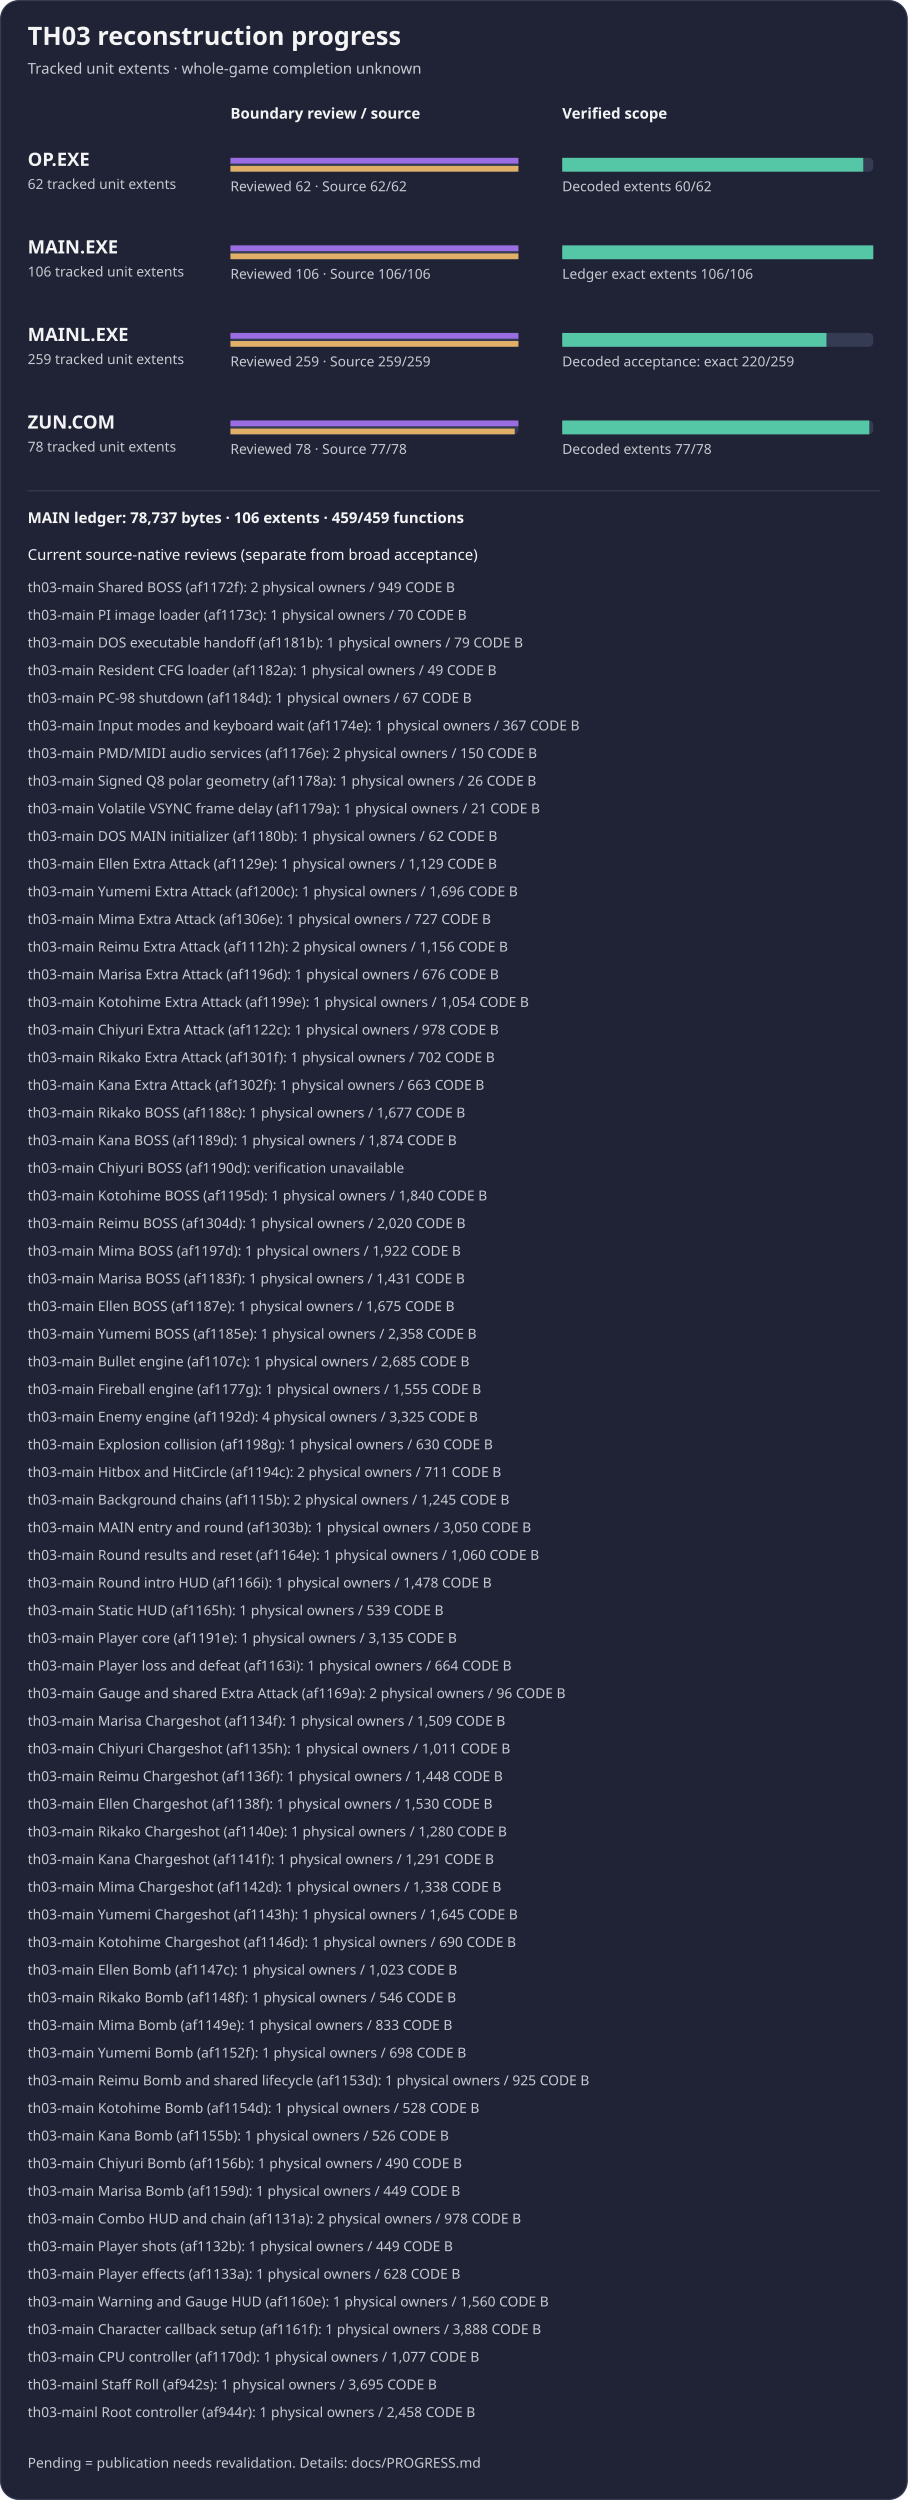
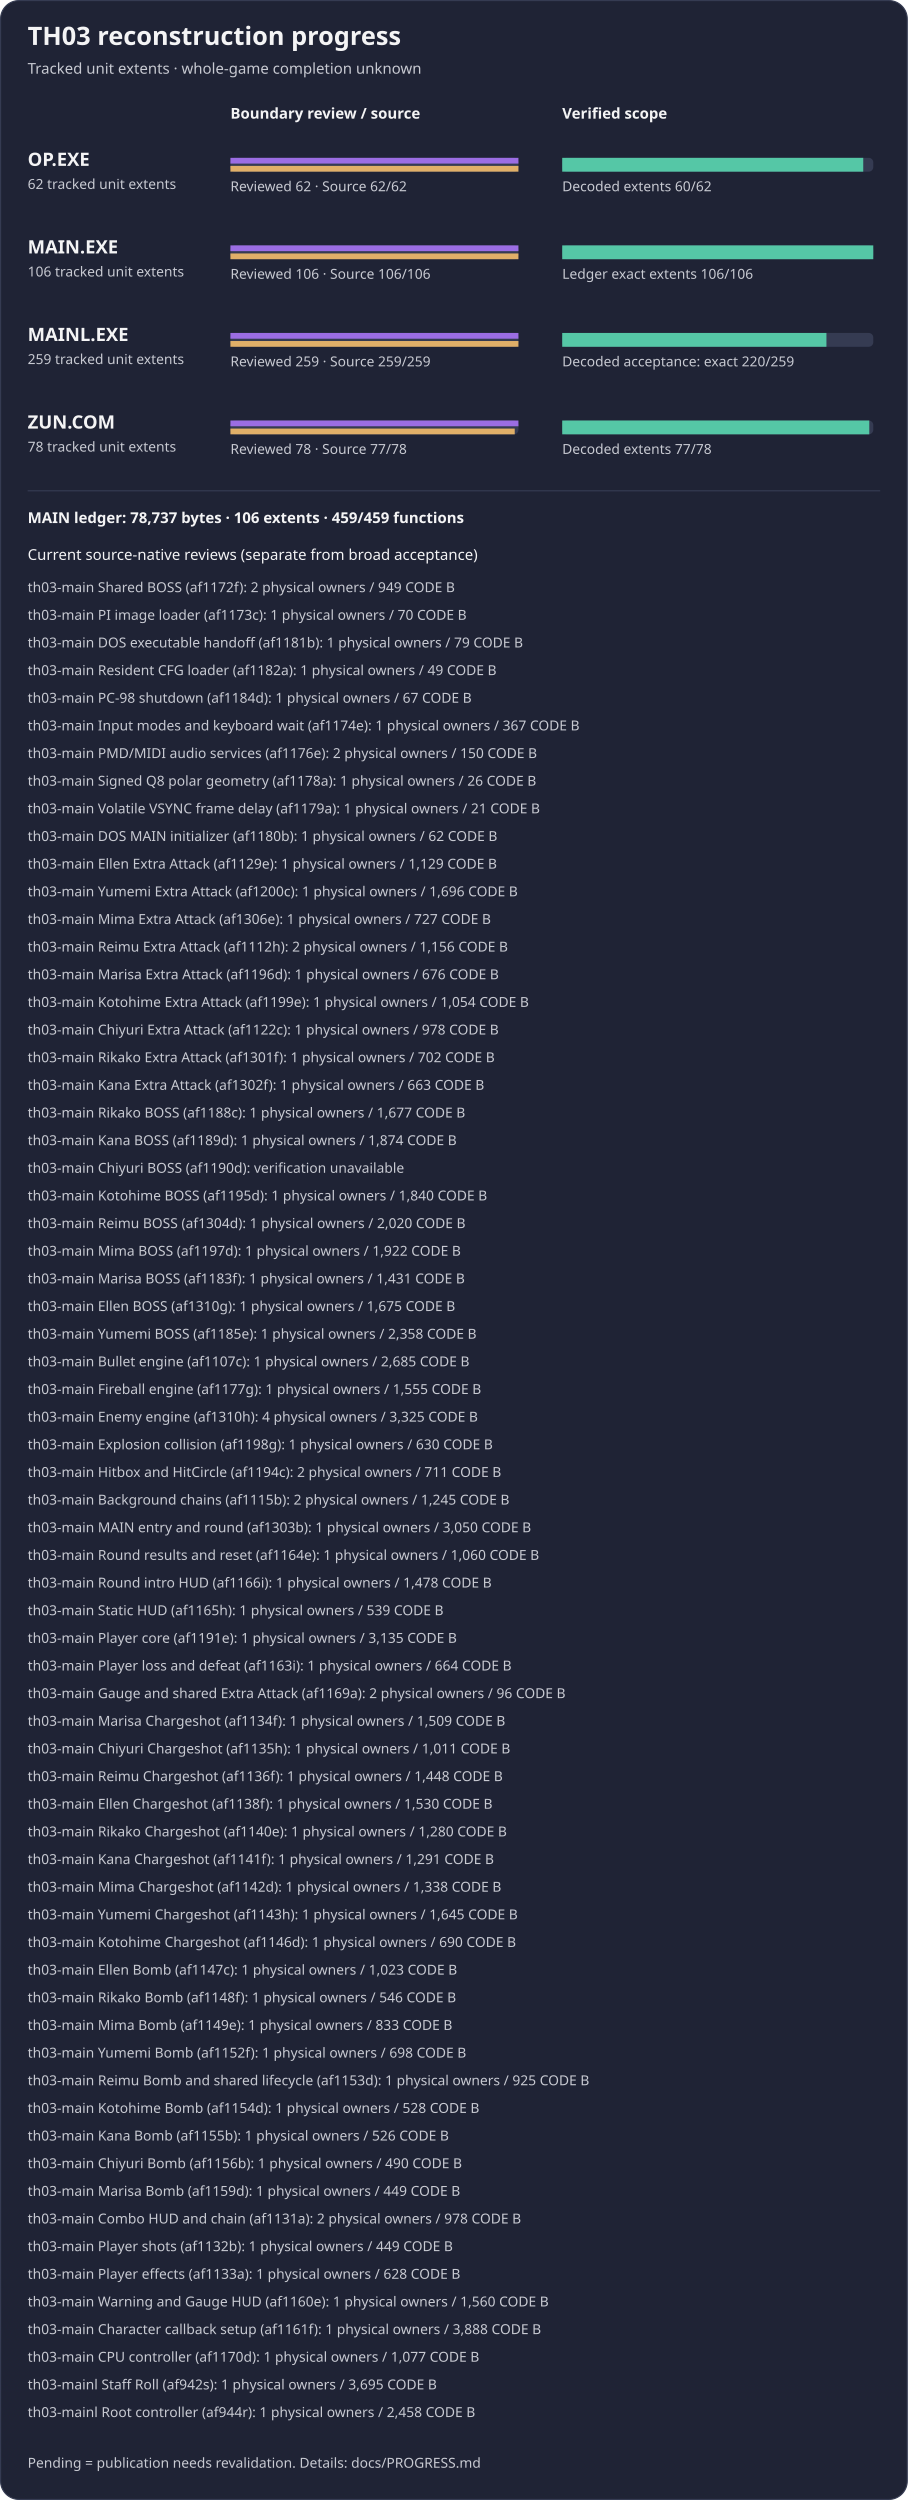
<svg xmlns="http://www.w3.org/2000/svg" width="788" height="2170" viewBox="0 0 788 2170" role="img" aria-label="TH03 reviewed subset reconstruction progress">
  <rect x="0.5" y="0.5" width="787" height="2169" rx="16" fill="#1f2335" stroke="#353b52" />
  <text x="24" y="39" fill="#f4f4f5" font-family="sans-serif" font-size="22" font-weight="600">TH03 reconstruction progress</text>
  <text x="24" y="64" fill="#c8cad2" font-family="sans-serif" font-size="13">Tracked unit extents · whole-game completion unknown</text>
  <text x="200" y="103" fill="#f4f4f5" font-family="sans-serif" font-size="13" font-weight="600">Boundary review / source</text>
  <text x="488" y="103" fill="#f4f4f5" font-family="sans-serif" font-size="13" font-weight="600">Verified scope</text>
  <g aria-label="OP.EXE bars count tracked unit extents, not functions; source-present is not exact">
    <text x="24" y="144" fill="#f4f4f5" font-family="sans-serif" font-size="16" font-weight="600">OP.EXE</text>
    <text x="24" y="164" fill="#c8cad2" font-family="sans-serif" font-size="12">62 tracked unit extents</text>
    <rect x="200" y="137" width="250" height="12" rx="4" fill="#353b52" />
    <rect x="488" y="137" width="270" height="12" rx="4" fill="#353b52" />
    <rect x="200" y="137" width="250.00" height="5" fill="#9b6de3" />
    <rect x="200" y="144" width="250.00" height="5" fill="#e0af68" />
    <rect x="488" y="137" width="261.29" height="12" fill="#55c7a6" />
    <text x="200" y="166" fill="#c8cad2" font-family="sans-serif" font-size="12">Reviewed 62 · Source 62/62</text>
    <text x="488" y="166" fill="#c8cad2" font-family="sans-serif" font-size="12">Decoded extents 60/62</text>
  </g>
  <g aria-label="MAIN.EXE bars count tracked unit extents, not functions; source-present is not exact">
    <text x="24" y="220" fill="#f4f4f5" font-family="sans-serif" font-size="16" font-weight="600">MAIN.EXE</text>
    <text x="24" y="240" fill="#c8cad2" font-family="sans-serif" font-size="12">106 tracked unit extents</text>
    <rect x="200" y="213" width="250" height="12" rx="4" fill="#353b52" />
    <rect x="488" y="213" width="270" height="12" rx="4" fill="#353b52" />
    <rect x="200" y="213" width="250.00" height="5" fill="#9b6de3" />
    <rect x="200" y="220" width="250.00" height="5" fill="#e0af68" />
    <rect x="488" y="213" width="270.00" height="12" fill="#55c7a6" />
    <text x="200" y="242" fill="#c8cad2" font-family="sans-serif" font-size="12">Reviewed 106 · Source 106/106</text>
    <text x="488" y="242" fill="#c8cad2" font-family="sans-serif" font-size="12">Ledger exact extents 106/106</text>
  </g>
  <g aria-label="MAINL bars count tracked unit extents, not functions; source-present is not exact">
    <text x="24" y="296" fill="#f4f4f5" font-family="sans-serif" font-size="16" font-weight="600">MAINL.EXE</text>
    <text x="24" y="316" fill="#c8cad2" font-family="sans-serif" font-size="12">259 tracked unit extents</text>
    <rect x="200" y="289" width="250" height="12" rx="4" fill="#353b52" />
    <rect x="488" y="289" width="270" height="12" rx="4" fill="#353b52" />
    <rect x="200" y="289" width="250.00" height="5" fill="#9b6de3" />
    <rect x="200" y="296" width="250.00" height="5" fill="#e0af68" />
    <rect x="488" y="289" width="229.34" height="12" fill="#55c7a6" />
    <text x="200" y="318" fill="#c8cad2" font-family="sans-serif" font-size="12">Reviewed 259 · Source 259/259</text>
    <text x="488" y="318" fill="#c8cad2" font-family="sans-serif" font-size="12">Decoded acceptance: exact 220/259</text>
  </g>
  <g aria-label="ZUN.COM bars count tracked unit extents, not functions; source-present is not exact">
    <text x="24" y="372" fill="#f4f4f5" font-family="sans-serif" font-size="16" font-weight="600">ZUN.COM</text>
    <text x="24" y="392" fill="#c8cad2" font-family="sans-serif" font-size="12">78 tracked unit extents</text>
    <rect x="200" y="365" width="250" height="12" rx="4" fill="#353b52" />
    <rect x="488" y="365" width="270" height="12" rx="4" fill="#353b52" />
    <rect x="200" y="365" width="250.00" height="5" fill="#9b6de3" />
    <rect x="200" y="372" width="246.79" height="5" fill="#e0af68" />
    <rect x="488" y="365" width="266.54" height="12" fill="#55c7a6" />
    <text x="200" y="394" fill="#c8cad2" font-family="sans-serif" font-size="12">Reviewed 78 · Source 77/78</text>
    <text x="488" y="394" fill="#c8cad2" font-family="sans-serif" font-size="12">Decoded extents 77/78</text>
  </g>
  <path d="M24 426 H764" stroke="#353b52" />
  <text x="24" y="454" fill="#f4f4f5" font-family="sans-serif" font-size="13" font-weight="600">MAIN ledger: 78,737 bytes · 106 extents · 459/459 functions</text>
  <text x="24" y="486" fill="#f4f4f5" font-family="sans-serif" font-size="13">Current source-native reviews (separate from broad acceptance)</text>
  <text x="24" y="514" fill="#c8cad2" font-family="sans-serif" font-size="12">th03-main Shared BOSS (af1172f): 2 physical owners / 949 CODE B</text>
  <text x="24" y="538" fill="#c8cad2" font-family="sans-serif" font-size="12">th03-main PI image loader (af1173c): 1 physical owners / 70 CODE B</text>
  <text x="24" y="562" fill="#c8cad2" font-family="sans-serif" font-size="12">th03-main DOS executable handoff (af1181b): 1 physical owners / 79 CODE B</text>
  <text x="24" y="586" fill="#c8cad2" font-family="sans-serif" font-size="12">th03-main Resident CFG loader (af1182a): 1 physical owners / 49 CODE B</text>
  <text x="24" y="610" fill="#c8cad2" font-family="sans-serif" font-size="12">th03-main PC-98 shutdown (af1184d): 1 physical owners / 67 CODE B</text>
  <text x="24" y="634" fill="#c8cad2" font-family="sans-serif" font-size="12">th03-main Input modes and keyboard wait (af1174e): 1 physical owners / 367 CODE B</text>
  <text x="24" y="658" fill="#c8cad2" font-family="sans-serif" font-size="12">th03-main PMD/MIDI audio services (af1176e): 2 physical owners / 150 CODE B</text>
  <text x="24" y="682" fill="#c8cad2" font-family="sans-serif" font-size="12">th03-main Signed Q8 polar geometry (af1178a): 1 physical owners / 26 CODE B</text>
  <text x="24" y="706" fill="#c8cad2" font-family="sans-serif" font-size="12">th03-main Volatile VSYNC frame delay (af1179a): 1 physical owners / 21 CODE B</text>
  <text x="24" y="730" fill="#c8cad2" font-family="sans-serif" font-size="12">th03-main DOS MAIN initializer (af1180b): 1 physical owners / 62 CODE B</text>
  <text x="24" y="754" fill="#c8cad2" font-family="sans-serif" font-size="12">th03-main Ellen Extra Attack (af1129e): 1 physical owners / 1,129 CODE B</text>
  <text x="24" y="778" fill="#c8cad2" font-family="sans-serif" font-size="12">th03-main Yumemi Extra Attack (af1200c): 1 physical owners / 1,696 CODE B</text>
  <text x="24" y="802" fill="#c8cad2" font-family="sans-serif" font-size="12">th03-main Mima Extra Attack (af1306e): 1 physical owners / 727 CODE B</text>
  <text x="24" y="826" fill="#c8cad2" font-family="sans-serif" font-size="12">th03-main Reimu Extra Attack (af1112h): 2 physical owners / 1,156 CODE B</text>
  <text x="24" y="850" fill="#c8cad2" font-family="sans-serif" font-size="12">th03-main Marisa Extra Attack (af1196d): 1 physical owners / 676 CODE B</text>
  <text x="24" y="874" fill="#c8cad2" font-family="sans-serif" font-size="12">th03-main Kotohime Extra Attack (af1199e): 1 physical owners / 1,054 CODE B</text>
  <text x="24" y="898" fill="#c8cad2" font-family="sans-serif" font-size="12">th03-main Chiyuri Extra Attack (af1122c): 1 physical owners / 978 CODE B</text>
  <text x="24" y="922" fill="#c8cad2" font-family="sans-serif" font-size="12">th03-main Rikako Extra Attack (af1301f): 1 physical owners / 702 CODE B</text>
  <text x="24" y="946" fill="#c8cad2" font-family="sans-serif" font-size="12">th03-main Kana Extra Attack (af1302f): 1 physical owners / 663 CODE B</text>
  <text x="24" y="970" fill="#c8cad2" font-family="sans-serif" font-size="12">th03-main Rikako BOSS (af1188c): 1 physical owners / 1,677 CODE B</text>
  <text x="24" y="994" fill="#c8cad2" font-family="sans-serif" font-size="12">th03-main Kana BOSS (af1189d): 1 physical owners / 1,874 CODE B</text>
  <text x="24" y="1018" fill="#c8cad2" font-family="sans-serif" font-size="12">th03-main Chiyuri BOSS (af1190d): verification unavailable</text>
  <text x="24" y="1042" fill="#c8cad2" font-family="sans-serif" font-size="12">th03-main Kotohime BOSS (af1195d): 1 physical owners / 1,840 CODE B</text>
  <text x="24" y="1066" fill="#c8cad2" font-family="sans-serif" font-size="12">th03-main Reimu BOSS (af1304d): 1 physical owners / 2,020 CODE B</text>
  <text x="24" y="1090" fill="#c8cad2" font-family="sans-serif" font-size="12">th03-main Mima BOSS (af1197d): 1 physical owners / 1,922 CODE B</text>
  <text x="24" y="1114" fill="#c8cad2" font-family="sans-serif" font-size="12">th03-main Marisa BOSS (af1183f): 1 physical owners / 1,431 CODE B</text>
-   <text x="24" y="1138" fill="#c8cad2" font-family="sans-serif" font-size="12">th03-main Ellen BOSS (af1187e): 1 physical owners / 1,675 CODE B</text>
+   <text x="24" y="1138" fill="#c8cad2" font-family="sans-serif" font-size="12">th03-main Ellen BOSS (af1310g): 1 physical owners / 1,675 CODE B</text>
  <text x="24" y="1162" fill="#c8cad2" font-family="sans-serif" font-size="12">th03-main Yumemi BOSS (af1185e): 1 physical owners / 2,358 CODE B</text>
  <text x="24" y="1186" fill="#c8cad2" font-family="sans-serif" font-size="12">th03-main Bullet engine (af1107c): 1 physical owners / 2,685 CODE B</text>
  <text x="24" y="1210" fill="#c8cad2" font-family="sans-serif" font-size="12">th03-main Fireball engine (af1177g): 1 physical owners / 1,555 CODE B</text>
-   <text x="24" y="1234" fill="#c8cad2" font-family="sans-serif" font-size="12">th03-main Enemy engine (af1192d): 4 physical owners / 3,325 CODE B</text>
+   <text x="24" y="1234" fill="#c8cad2" font-family="sans-serif" font-size="12">th03-main Enemy engine (af1310h): 4 physical owners / 3,325 CODE B</text>
  <text x="24" y="1258" fill="#c8cad2" font-family="sans-serif" font-size="12">th03-main Explosion collision (af1198g): 1 physical owners / 630 CODE B</text>
  <text x="24" y="1282" fill="#c8cad2" font-family="sans-serif" font-size="12">th03-main Hitbox and HitCircle (af1194c): 2 physical owners / 711 CODE B</text>
  <text x="24" y="1306" fill="#c8cad2" font-family="sans-serif" font-size="12">th03-main Background chains (af1115b): 2 physical owners / 1,245 CODE B</text>
  <text x="24" y="1330" fill="#c8cad2" font-family="sans-serif" font-size="12">th03-main MAIN entry and round (af1303b): 1 physical owners / 3,050 CODE B</text>
  <text x="24" y="1354" fill="#c8cad2" font-family="sans-serif" font-size="12">th03-main Round results and reset (af1164e): 1 physical owners / 1,060 CODE B</text>
  <text x="24" y="1378" fill="#c8cad2" font-family="sans-serif" font-size="12">th03-main Round intro HUD (af1166i): 1 physical owners / 1,478 CODE B</text>
  <text x="24" y="1402" fill="#c8cad2" font-family="sans-serif" font-size="12">th03-main Static HUD (af1165h): 1 physical owners / 539 CODE B</text>
  <text x="24" y="1426" fill="#c8cad2" font-family="sans-serif" font-size="12">th03-main Player core (af1191e): 1 physical owners / 3,135 CODE B</text>
  <text x="24" y="1450" fill="#c8cad2" font-family="sans-serif" font-size="12">th03-main Player loss and defeat (af1163i): 1 physical owners / 664 CODE B</text>
  <text x="24" y="1474" fill="#c8cad2" font-family="sans-serif" font-size="12">th03-main Gauge and shared Extra Attack (af1169a): 2 physical owners / 96 CODE B</text>
  <text x="24" y="1498" fill="#c8cad2" font-family="sans-serif" font-size="12">th03-main Marisa Chargeshot (af1134f): 1 physical owners / 1,509 CODE B</text>
  <text x="24" y="1522" fill="#c8cad2" font-family="sans-serif" font-size="12">th03-main Chiyuri Chargeshot (af1135h): 1 physical owners / 1,011 CODE B</text>
  <text x="24" y="1546" fill="#c8cad2" font-family="sans-serif" font-size="12">th03-main Reimu Chargeshot (af1136f): 1 physical owners / 1,448 CODE B</text>
  <text x="24" y="1570" fill="#c8cad2" font-family="sans-serif" font-size="12">th03-main Ellen Chargeshot (af1138f): 1 physical owners / 1,530 CODE B</text>
  <text x="24" y="1594" fill="#c8cad2" font-family="sans-serif" font-size="12">th03-main Rikako Chargeshot (af1140e): 1 physical owners / 1,280 CODE B</text>
  <text x="24" y="1618" fill="#c8cad2" font-family="sans-serif" font-size="12">th03-main Kana Chargeshot (af1141f): 1 physical owners / 1,291 CODE B</text>
  <text x="24" y="1642" fill="#c8cad2" font-family="sans-serif" font-size="12">th03-main Mima Chargeshot (af1142d): 1 physical owners / 1,338 CODE B</text>
  <text x="24" y="1666" fill="#c8cad2" font-family="sans-serif" font-size="12">th03-main Yumemi Chargeshot (af1143h): 1 physical owners / 1,645 CODE B</text>
  <text x="24" y="1690" fill="#c8cad2" font-family="sans-serif" font-size="12">th03-main Kotohime Chargeshot (af1146d): 1 physical owners / 690 CODE B</text>
  <text x="24" y="1714" fill="#c8cad2" font-family="sans-serif" font-size="12">th03-main Ellen Bomb (af1147c): 1 physical owners / 1,023 CODE B</text>
  <text x="24" y="1738" fill="#c8cad2" font-family="sans-serif" font-size="12">th03-main Rikako Bomb (af1148f): 1 physical owners / 546 CODE B</text>
  <text x="24" y="1762" fill="#c8cad2" font-family="sans-serif" font-size="12">th03-main Mima Bomb (af1149e): 1 physical owners / 833 CODE B</text>
  <text x="24" y="1786" fill="#c8cad2" font-family="sans-serif" font-size="12">th03-main Yumemi Bomb (af1152f): 1 physical owners / 698 CODE B</text>
  <text x="24" y="1810" fill="#c8cad2" font-family="sans-serif" font-size="12">th03-main Reimu Bomb and shared lifecycle (af1153d): 1 physical owners / 925 CODE B</text>
  <text x="24" y="1834" fill="#c8cad2" font-family="sans-serif" font-size="12">th03-main Kotohime Bomb (af1154d): 1 physical owners / 528 CODE B</text>
  <text x="24" y="1858" fill="#c8cad2" font-family="sans-serif" font-size="12">th03-main Kana Bomb (af1155b): 1 physical owners / 526 CODE B</text>
  <text x="24" y="1882" fill="#c8cad2" font-family="sans-serif" font-size="12">th03-main Chiyuri Bomb (af1156b): 1 physical owners / 490 CODE B</text>
  <text x="24" y="1906" fill="#c8cad2" font-family="sans-serif" font-size="12">th03-main Marisa Bomb (af1159d): 1 physical owners / 449 CODE B</text>
  <text x="24" y="1930" fill="#c8cad2" font-family="sans-serif" font-size="12">th03-main Combo HUD and chain (af1131a): 2 physical owners / 978 CODE B</text>
  <text x="24" y="1954" fill="#c8cad2" font-family="sans-serif" font-size="12">th03-main Player shots (af1132b): 1 physical owners / 449 CODE B</text>
  <text x="24" y="1978" fill="#c8cad2" font-family="sans-serif" font-size="12">th03-main Player effects (af1133a): 1 physical owners / 628 CODE B</text>
  <text x="24" y="2002" fill="#c8cad2" font-family="sans-serif" font-size="12">th03-main Warning and Gauge HUD (af1160e): 1 physical owners / 1,560 CODE B</text>
  <text x="24" y="2026" fill="#c8cad2" font-family="sans-serif" font-size="12">th03-main Character callback setup (af1161f): 1 physical owners / 3,888 CODE B</text>
  <text x="24" y="2050" fill="#c8cad2" font-family="sans-serif" font-size="12">th03-main CPU controller (af1170d): 1 physical owners / 1,077 CODE B</text>
  <text x="24" y="2074" fill="#c8cad2" font-family="sans-serif" font-size="12">th03-mainl Staff Roll (af942s): 1 physical owners / 3,695 CODE B</text>
  <text x="24" y="2098" fill="#c8cad2" font-family="sans-serif" font-size="12">th03-mainl Root controller (af944r): 1 physical owners / 2,458 CODE B</text>
  <text x="24" y="2142" fill="#c8cad2" font-family="sans-serif" font-size="12">Pending = publication needs revalidation. Details: docs/PROGRESS.md</text>
</svg>
